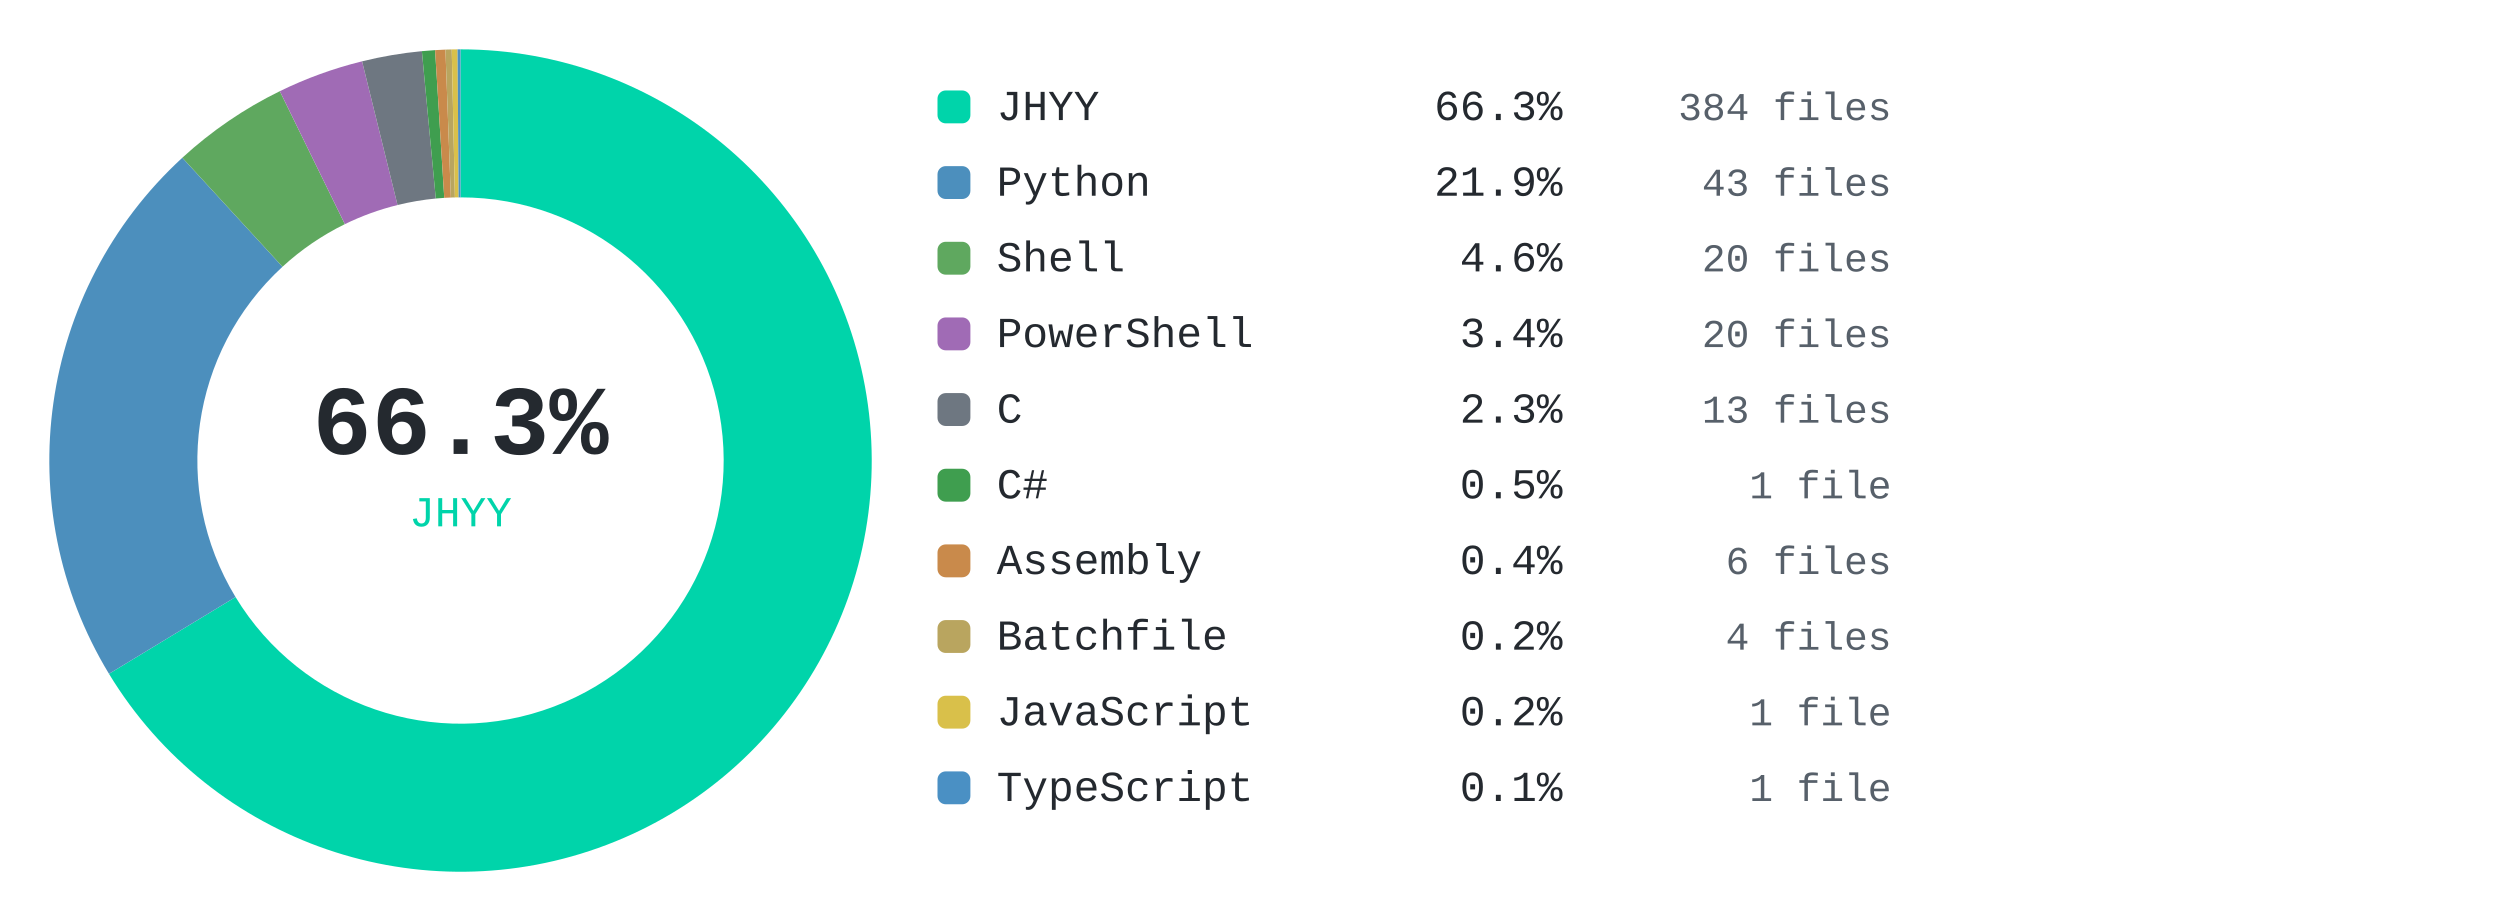
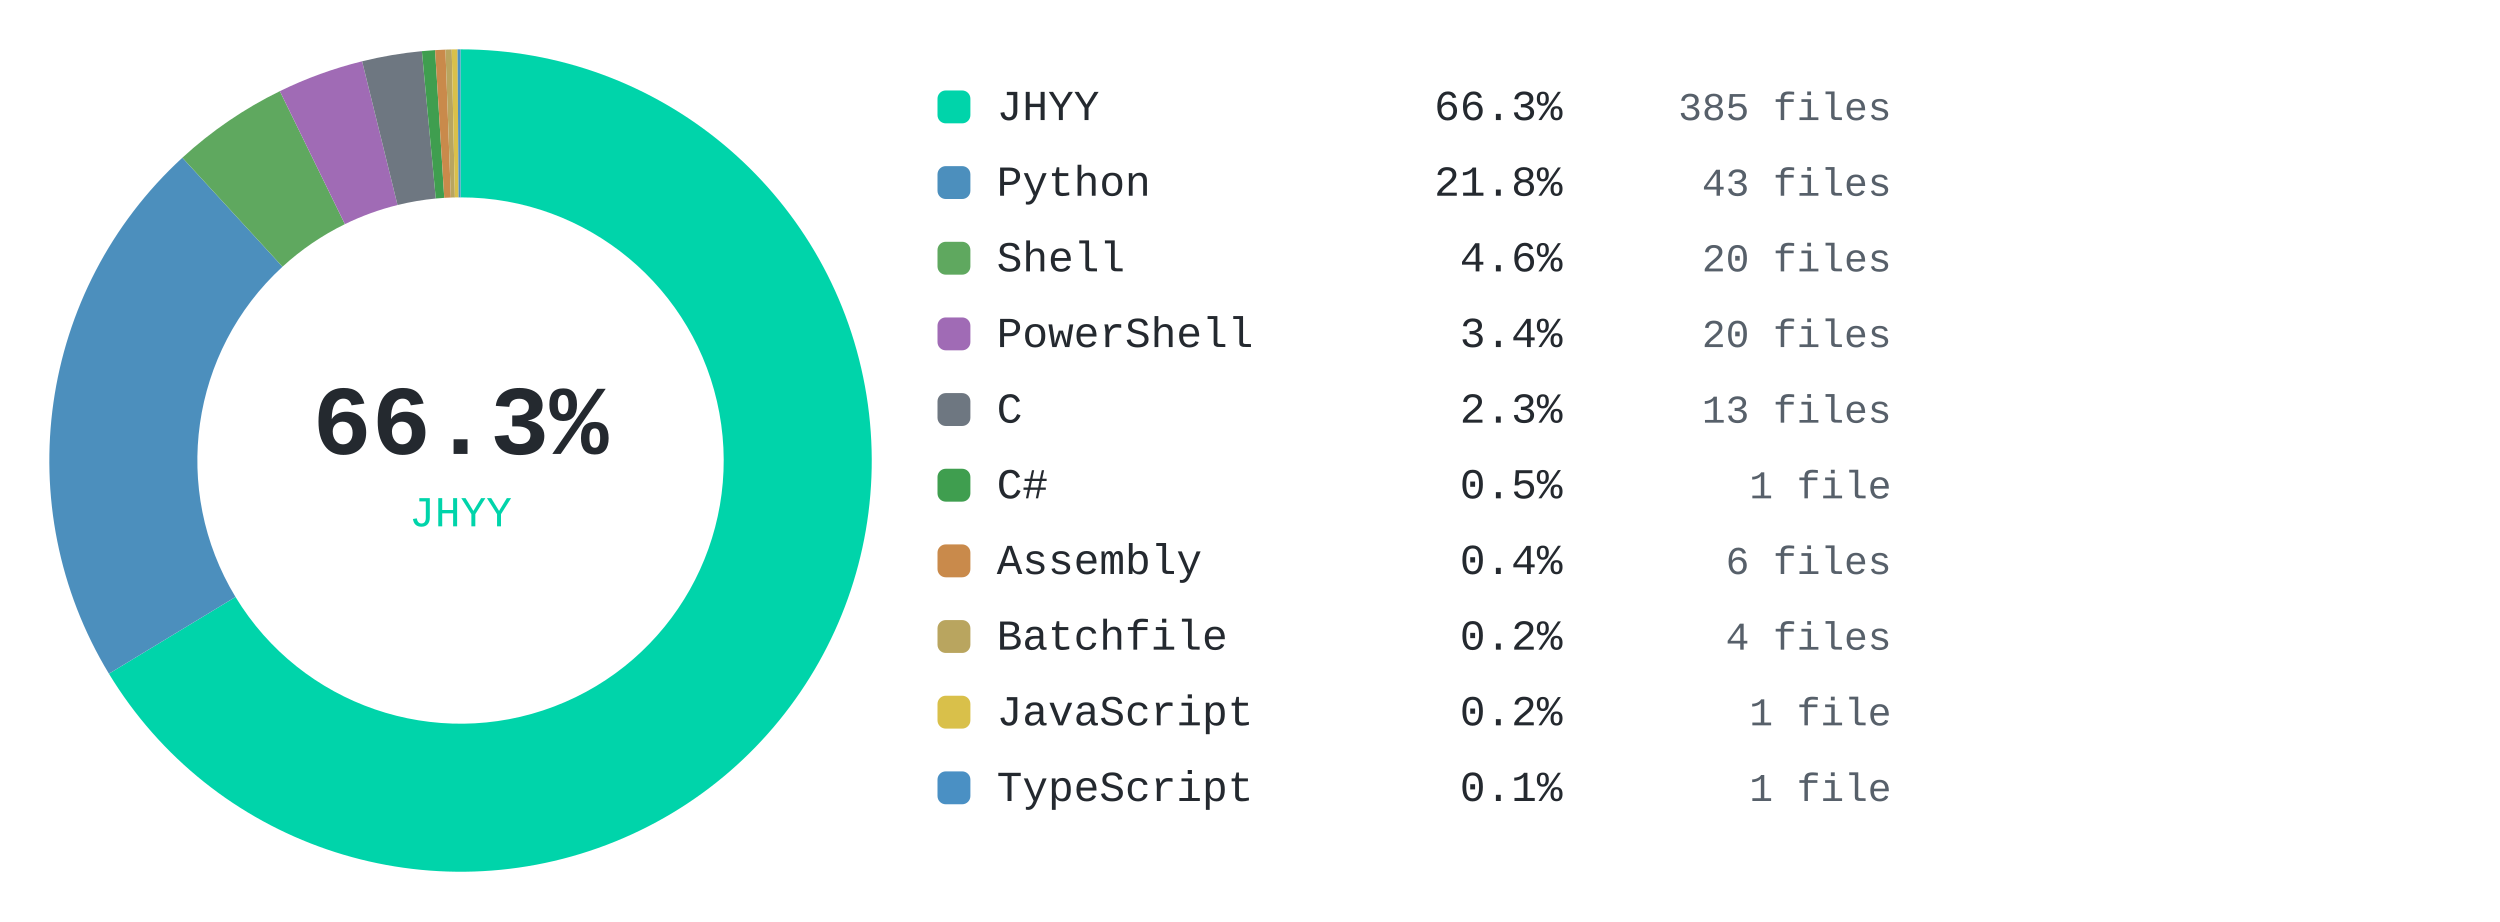
<svg xmlns="http://www.w3.org/2000/svg" width="760" height="280" viewBox="0 0 760 280" role="img" aria-label="Language composition by code lines">
-   <path d="M 140.00 15.00 A 125.0 125.0 0 1 1 33.13 204.84 L 71.60 181.50 A 80.0 80.0 0 1 0 140.00 60.00 Z" fill="#00d4aa" />
-   <path d="M 33.13 204.84 A 125.0 125.0 0 0 1 55.43 47.95 L 85.88 81.09 A 80.0 80.0 0 0 0 71.60 181.50 Z" fill="#4c8fbd" />
-   <path d="M 55.43 47.95 A 125.0 125.0 0 0 1 85.06 27.72 L 104.84 68.14 A 80.0 80.0 0 0 0 85.88 81.09 Z" fill="#5fa85f" />
-   <path d="M 85.06 27.72 A 125.0 125.0 0 0 1 110.07 18.64 L 120.85 62.33 A 80.0 80.0 0 0 0 104.84 68.14 Z" fill="#a06bb5" />
-   <path d="M 110.07 18.64 A 125.0 125.0 0 0 1 128.25 15.55 L 132.48 60.35 A 80.0 80.0 0 0 0 120.85 62.33 Z" fill="#6e7781" />
+   <path d="M 140.00 15.00 A 125.0 125.0 0 1 1 33.11 204.80 L 71.59 181.47 A 80.0 80.0 0 1 0 140.00 60.00 Z" fill="#00d4aa" />
+   <path d="M 33.11 204.80 A 125.0 125.0 0 0 1 55.44 47.94 L 85.88 81.08 A 80.0 80.0 0 0 0 71.59 181.47 Z" fill="#4c8fbd" />
+   <path d="M 55.44 47.94 A 125.0 125.0 0 0 1 85.07 27.71 L 104.85 68.14 A 80.0 80.0 0 0 0 85.88 81.08 Z" fill="#5fa85f" />
+   <path d="M 85.07 27.71 A 125.0 125.0 0 0 1 110.08 18.63 L 120.85 62.33 A 80.0 80.0 0 0 0 104.85 68.14 Z" fill="#a06bb5" />
+   <path d="M 110.08 18.63 A 125.0 125.0 0 0 1 128.25 15.55 L 132.48 60.35 A 80.0 80.0 0 0 0 120.85 62.33 Z" fill="#6e7781" />
  <path d="M 128.25 15.55 A 125.0 125.0 0 0 1 132.26 15.24 L 135.05 60.15 A 80.0 80.0 0 0 0 132.48 60.35 Z" fill="#3f9e4f" />
  <path d="M 132.26 15.24 A 125.0 125.0 0 0 1 135.41 15.08 L 137.06 60.05 A 80.0 80.0 0 0 0 135.05 60.15 Z" fill="#c98a4b" />
  <path d="M 135.41 15.08 A 125.0 125.0 0 0 1 137.33 15.03 L 138.29 60.02 A 80.0 80.0 0 0 0 137.06 60.05 Z" fill="#b9a55f" />
  <path d="M 137.33 15.03 A 125.0 125.0 0 0 1 139.09 15.00 L 139.42 60.00 A 80.0 80.0 0 0 0 138.29 60.02 Z" fill="#d9c04a" />
  <path d="M 139.09 15.00 A 125.0 125.0 0 0 1 140.00 15.00 L 140.00 60.00 A 80.0 80.0 0 0 0 139.42 60.00 Z" fill="#4a90c4" />
  <text x="140.0" y="138.0" font-family="SFMono-Regular,Consolas,Liberation Mono,monospace" font-size="30" font-weight="700" fill="#24292f" text-anchor="middle">66.3%</text>
  <text x="140.0" y="160.0" font-family="SFMono-Regular,Consolas,Liberation Mono,monospace" font-size="13" fill="#00d4aa" text-anchor="middle">JHYY</text>
  <rect x="285" y="27.5" width="10" height="10" rx="2.5" fill="#00d4aa" />
  <text x="303" y="36.5" font-family="SFMono-Regular,Consolas,Liberation Mono,monospace" font-size="13" fill="#24292f">JHYY</text>
  <text x="475" y="36.5" font-family="SFMono-Regular,Consolas,Liberation Mono,monospace" font-size="13" fill="#24292f" text-anchor="end">66.3%</text>
-   <text x="575" y="36.5" font-family="SFMono-Regular,Consolas,Liberation Mono,monospace" font-size="12" fill="#57606a" text-anchor="end">384 files</text>
+   <text x="575" y="36.5" font-family="SFMono-Regular,Consolas,Liberation Mono,monospace" font-size="12" fill="#57606a" text-anchor="end">385 files</text>
  <rect x="285" y="50.5" width="10" height="10" rx="2.5" fill="#4c8fbd" />
  <text x="303" y="59.5" font-family="SFMono-Regular,Consolas,Liberation Mono,monospace" font-size="13" fill="#24292f">Python</text>
-   <text x="475" y="59.5" font-family="SFMono-Regular,Consolas,Liberation Mono,monospace" font-size="13" fill="#24292f" text-anchor="end">21.9%</text>
+   <text x="475" y="59.5" font-family="SFMono-Regular,Consolas,Liberation Mono,monospace" font-size="13" fill="#24292f" text-anchor="end">21.8%</text>
  <text x="575" y="59.5" font-family="SFMono-Regular,Consolas,Liberation Mono,monospace" font-size="12" fill="#57606a" text-anchor="end">43 files</text>
  <rect x="285" y="73.5" width="10" height="10" rx="2.5" fill="#5fa85f" />
  <text x="303" y="82.5" font-family="SFMono-Regular,Consolas,Liberation Mono,monospace" font-size="13" fill="#24292f">Shell</text>
  <text x="475" y="82.5" font-family="SFMono-Regular,Consolas,Liberation Mono,monospace" font-size="13" fill="#24292f" text-anchor="end">4.6%</text>
  <text x="575" y="82.5" font-family="SFMono-Regular,Consolas,Liberation Mono,monospace" font-size="12" fill="#57606a" text-anchor="end">20 files</text>
  <rect x="285" y="96.5" width="10" height="10" rx="2.5" fill="#a06bb5" />
  <text x="303" y="105.5" font-family="SFMono-Regular,Consolas,Liberation Mono,monospace" font-size="13" fill="#24292f">PowerShell</text>
  <text x="475" y="105.5" font-family="SFMono-Regular,Consolas,Liberation Mono,monospace" font-size="13" fill="#24292f" text-anchor="end">3.4%</text>
  <text x="575" y="105.5" font-family="SFMono-Regular,Consolas,Liberation Mono,monospace" font-size="12" fill="#57606a" text-anchor="end">20 files</text>
  <rect x="285" y="119.5" width="10" height="10" rx="2.5" fill="#6e7781" />
  <text x="303" y="128.5" font-family="SFMono-Regular,Consolas,Liberation Mono,monospace" font-size="13" fill="#24292f">C</text>
  <text x="475" y="128.5" font-family="SFMono-Regular,Consolas,Liberation Mono,monospace" font-size="13" fill="#24292f" text-anchor="end">2.3%</text>
  <text x="575" y="128.5" font-family="SFMono-Regular,Consolas,Liberation Mono,monospace" font-size="12" fill="#57606a" text-anchor="end">13 files</text>
  <rect x="285" y="142.5" width="10" height="10" rx="2.5" fill="#3f9e4f" />
  <text x="303" y="151.5" font-family="SFMono-Regular,Consolas,Liberation Mono,monospace" font-size="13" fill="#24292f">C#</text>
  <text x="475" y="151.5" font-family="SFMono-Regular,Consolas,Liberation Mono,monospace" font-size="13" fill="#24292f" text-anchor="end">0.5%</text>
  <text x="575" y="151.5" font-family="SFMono-Regular,Consolas,Liberation Mono,monospace" font-size="12" fill="#57606a" text-anchor="end">1 file</text>
  <rect x="285" y="165.5" width="10" height="10" rx="2.5" fill="#c98a4b" />
  <text x="303" y="174.5" font-family="SFMono-Regular,Consolas,Liberation Mono,monospace" font-size="13" fill="#24292f">Assembly</text>
  <text x="475" y="174.5" font-family="SFMono-Regular,Consolas,Liberation Mono,monospace" font-size="13" fill="#24292f" text-anchor="end">0.4%</text>
  <text x="575" y="174.5" font-family="SFMono-Regular,Consolas,Liberation Mono,monospace" font-size="12" fill="#57606a" text-anchor="end">6 files</text>
  <rect x="285" y="188.5" width="10" height="10" rx="2.5" fill="#b9a55f" />
  <text x="303" y="197.5" font-family="SFMono-Regular,Consolas,Liberation Mono,monospace" font-size="13" fill="#24292f">Batchfile</text>
  <text x="475" y="197.5" font-family="SFMono-Regular,Consolas,Liberation Mono,monospace" font-size="13" fill="#24292f" text-anchor="end">0.2%</text>
  <text x="575" y="197.5" font-family="SFMono-Regular,Consolas,Liberation Mono,monospace" font-size="12" fill="#57606a" text-anchor="end">4 files</text>
  <rect x="285" y="211.5" width="10" height="10" rx="2.5" fill="#d9c04a" />
  <text x="303" y="220.5" font-family="SFMono-Regular,Consolas,Liberation Mono,monospace" font-size="13" fill="#24292f">JavaScript</text>
  <text x="475" y="220.5" font-family="SFMono-Regular,Consolas,Liberation Mono,monospace" font-size="13" fill="#24292f" text-anchor="end">0.2%</text>
  <text x="575" y="220.5" font-family="SFMono-Regular,Consolas,Liberation Mono,monospace" font-size="12" fill="#57606a" text-anchor="end">1 file</text>
  <rect x="285" y="234.5" width="10" height="10" rx="2.5" fill="#4a90c4" />
  <text x="303" y="243.5" font-family="SFMono-Regular,Consolas,Liberation Mono,monospace" font-size="13" fill="#24292f">TypeScript</text>
  <text x="475" y="243.5" font-family="SFMono-Regular,Consolas,Liberation Mono,monospace" font-size="13" fill="#24292f" text-anchor="end">0.1%</text>
  <text x="575" y="243.5" font-family="SFMono-Regular,Consolas,Liberation Mono,monospace" font-size="12" fill="#57606a" text-anchor="end">1 file</text>
</svg>
